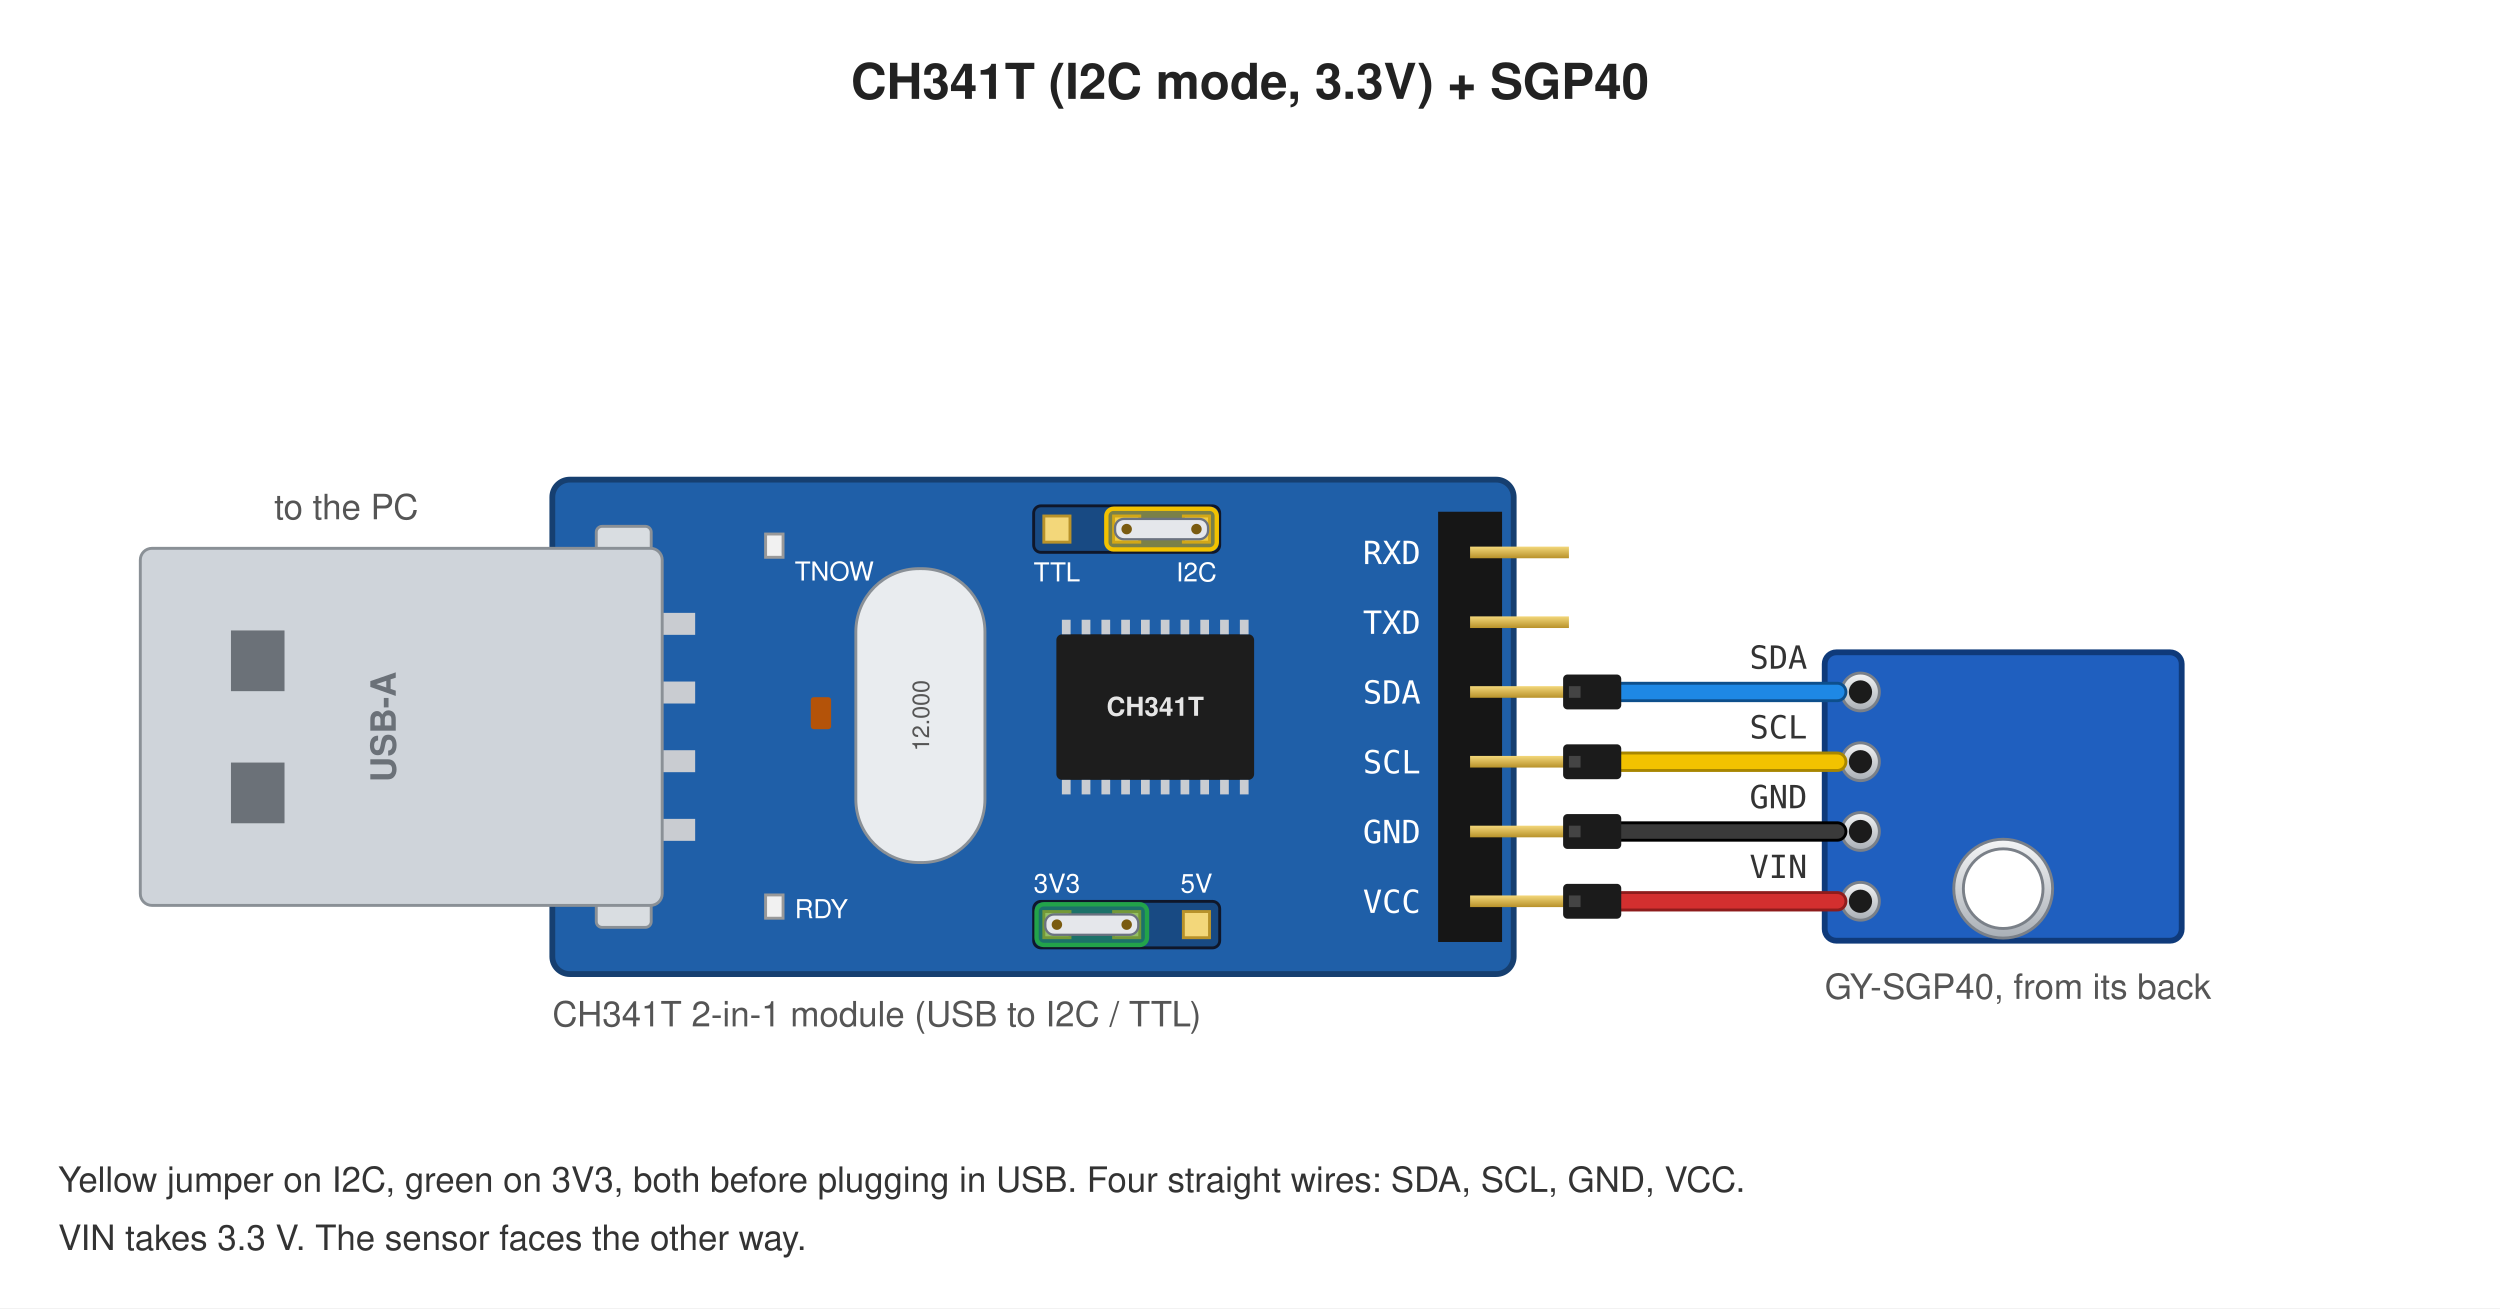
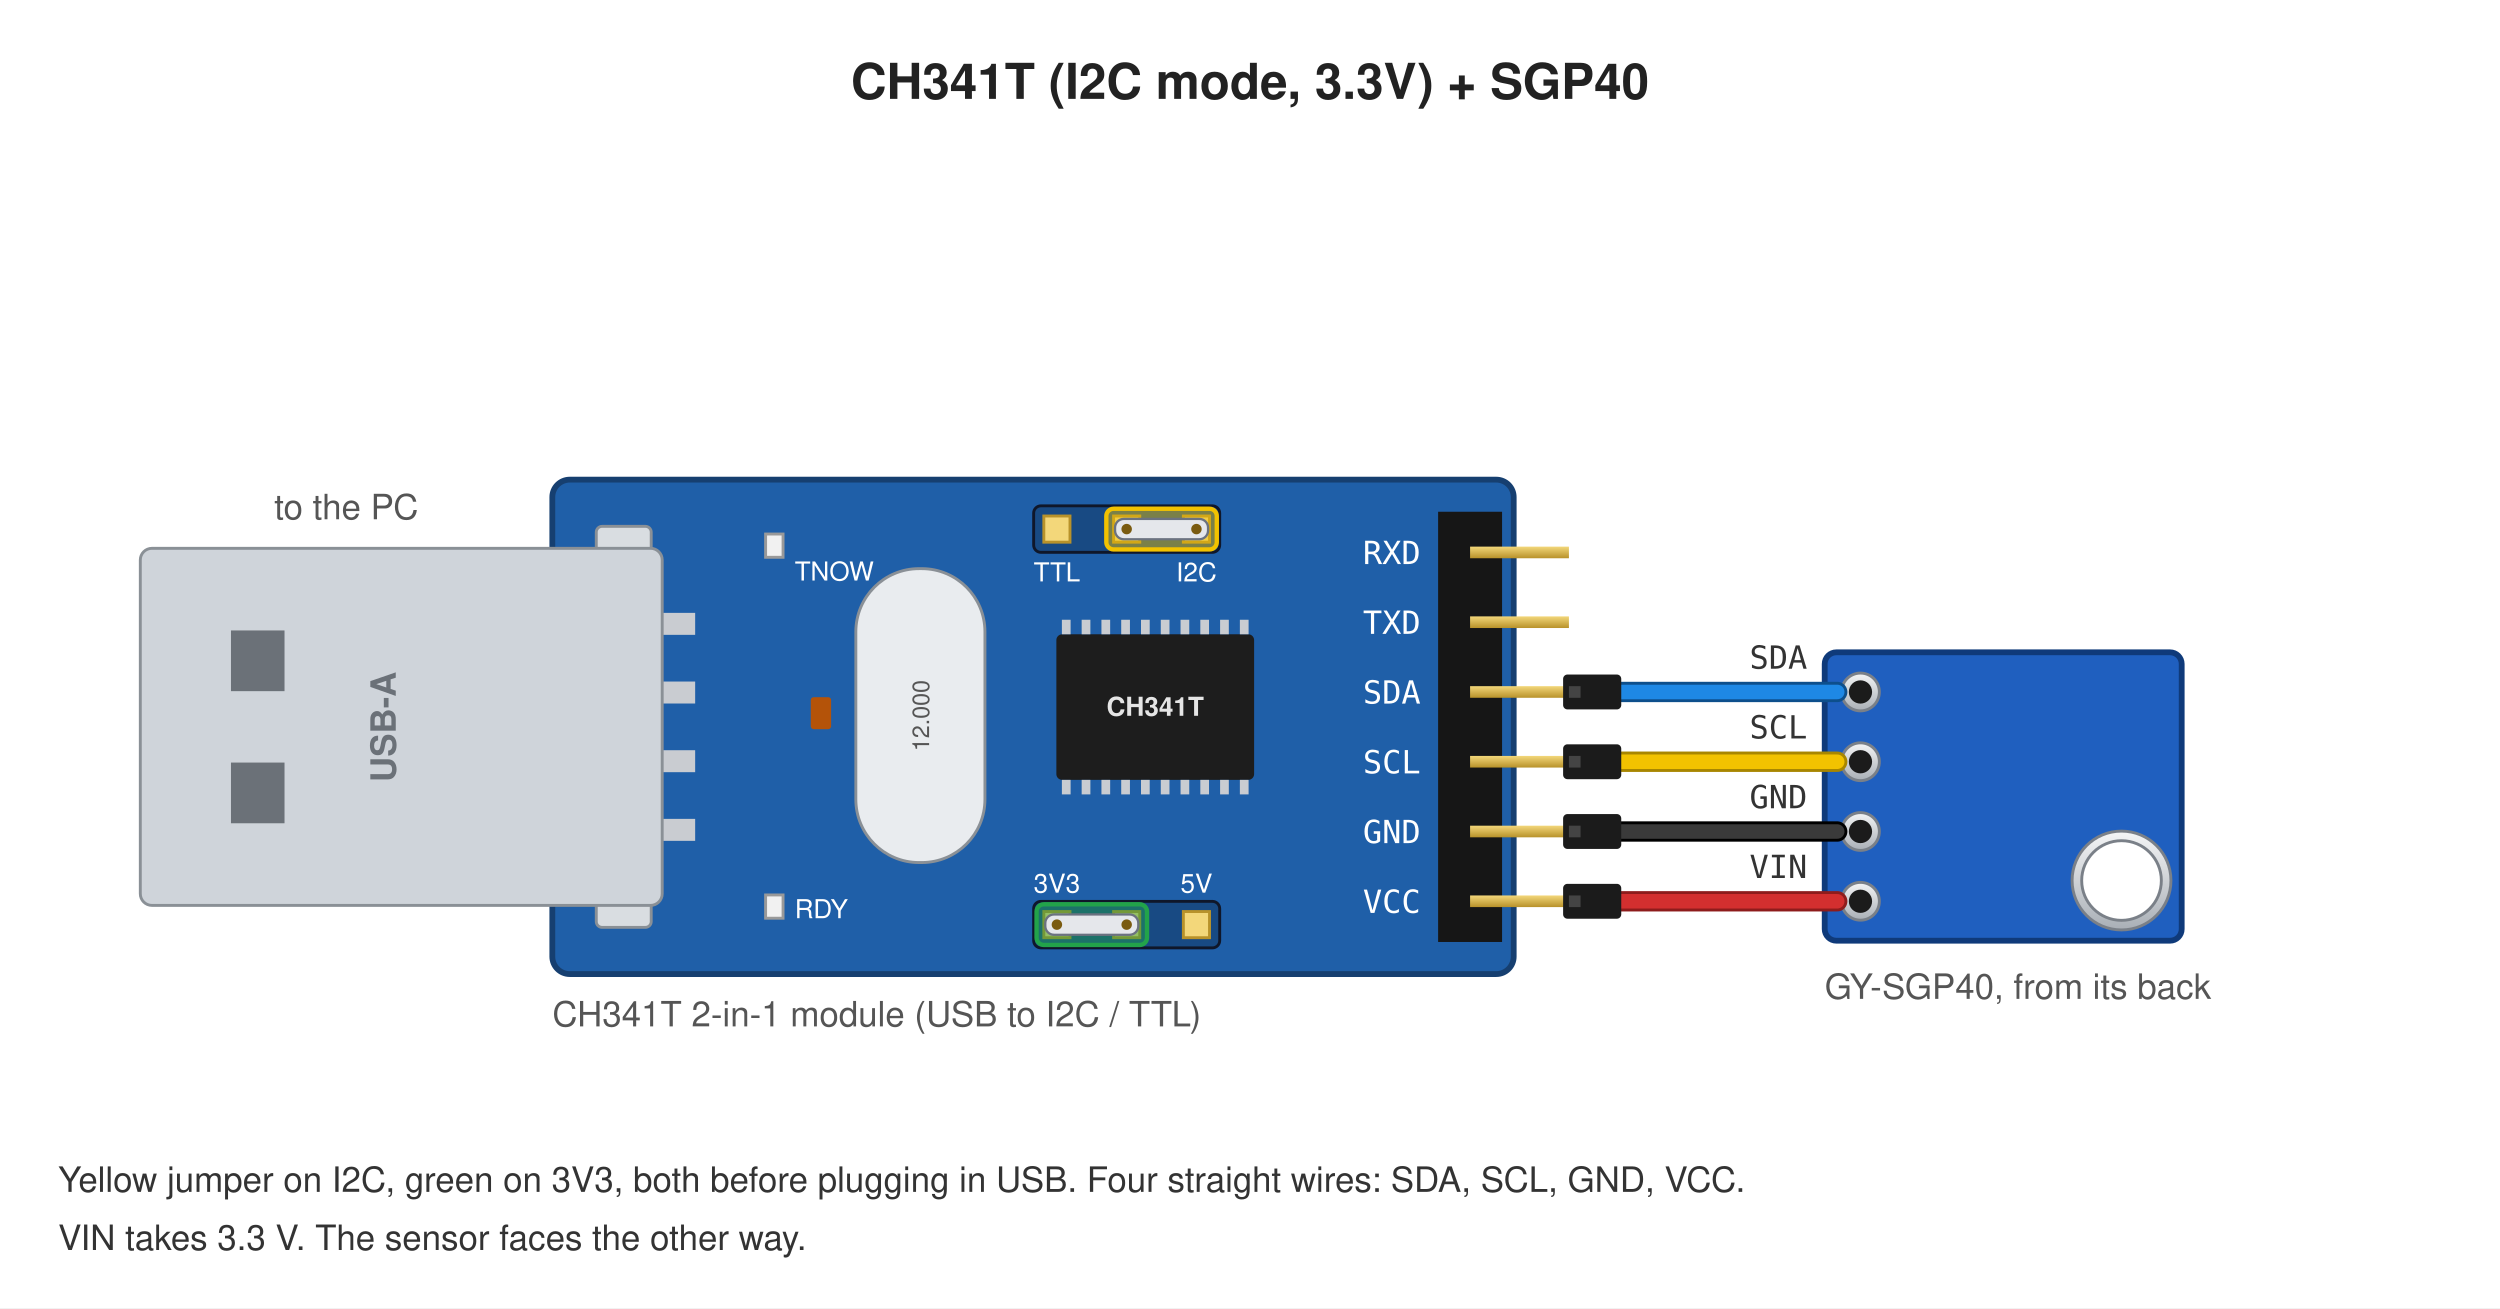
<svg xmlns="http://www.w3.org/2000/svg" viewBox="0 0 860 450" width="860" height="450" font-family="Helvetica, Arial, sans-serif">
  <style>@media (prefers-color-scheme: dark) { .bg { fill-opacity: 0.85 } }</style>
  <defs>
    <linearGradient id="pin" x1="0" y1="0" x2="0" y2="1">
      <stop offset="0" stop-color="#f3d77a" />
      <stop offset="1" stop-color="#b8922a" />
    </linearGradient>
    <linearGradient id="pad" x1="0" y1="0" x2="0" y2="1">
      <stop offset="0" stop-color="#f4f5f6" />
      <stop offset="1" stop-color="#a9afb6" />
    </linearGradient>
    <g id="dupont">
      <rect x="0" y="-6" width="20" height="12" rx="1.5" fill="#1b1b1b" />
      <rect x="2" y="-2" width="4" height="4" fill="#444" />
    </g>
  </defs>
  <rect class="bg" width="860" height="450" fill="#ffffff" />
  <text x="430.0" y="34" text-anchor="middle" font-size="17" font-weight="bold" fill="#222">CH341T (I2C mode, 3.3V) + SGP40</text>
  <text x="119.134" y="178.622" text-anchor="middle" font-size="12" fill="#555">to the PC</text>
  <rect x="190.0" y="165.0" width="330.709" height="170.079" rx="6" fill="#1f5fa8" stroke="#163f70" stroke-width="2" />
  <rect x="205.118" y="181.063" width="18.898" height="9.449" rx="2" fill="#d9dde1" stroke="#8a9096" />
  <rect x="205.118" y="309.567" width="18.898" height="9.449" rx="2" fill="#d9dde1" stroke="#8a9096" />
  <rect x="225.795" y="210.827" width="13.339" height="7.559" fill="#c9ccd1" />
  <rect x="225.795" y="234.449" width="13.339" height="7.559" fill="#c9ccd1" />
  <rect x="225.795" y="258.071" width="13.339" height="7.559" fill="#c9ccd1" />
  <rect x="225.795" y="281.693" width="13.339" height="7.559" fill="#c9ccd1" />
  <rect x="48.268" y="188.622" width="179.528" height="122.835" rx="4" fill="#cfd4da" stroke="#8a9096" />
  <rect x="79.449" y="216.874" width="18.425" height="20.882" fill="#6b7178" />
  <rect x="79.449" y="262.323" width="18.425" height="20.882" fill="#6b7178" />
  <text transform="translate(136.1417 250.0394) rotate(-90)" text-anchor="middle" font-size="12" font-weight="bold" fill="#6b7178">USB-A</text>
  <text x="190.0" y="353.079" font-size="12" fill="#555">CH341T 2-in-1 module (USB to I2C / TTL)</text>
  <rect x="494.709" y="176.039" width="22" height="148.0" fill="#161616" />
  <g fill="url(#pin)">
    <rect x="505.709" y="188.039" width="34.0" height="4" />
    <rect x="505.709" y="212.039" width="34.0" height="4" />
    <rect x="505.709" y="236.039" width="34.0" height="4" />
    <rect x="505.709" y="260.039" width="34.0" height="4" />
    <rect x="505.709" y="284.039" width="34.0" height="4" />
    <rect x="505.709" y="308.039" width="34.0" height="4" />
  </g>
  <g font-size="11" fill="#fff" font-family="Menlo, Consolas, monospace" text-anchor="end">
    <text x="488.709" y="194.039">RXD</text>
    <text x="488.709" y="218.039">TXD</text>
    <text x="488.709" y="242.039">SDA</text>
    <text x="488.709" y="266.039">SCL</text>
    <text x="488.709" y="290.039">GND</text>
    <text x="488.709" y="314.039">VCC</text>
  </g>
  <rect x="363.386" y="218.197" width="68.031" height="50.079" rx="2" fill="#1d1d1d" />
  <rect x="365.287" y="213.197" width="3" height="5" fill="#c9ccd1" />
  <rect x="365.287" y="268.276" width="3" height="5" fill="#c9ccd1" />
  <rect x="372.091" y="213.197" width="3" height="5" fill="#c9ccd1" />
  <rect x="372.091" y="268.276" width="3" height="5" fill="#c9ccd1" />
  <rect x="378.894" y="213.197" width="3" height="5" fill="#c9ccd1" />
  <rect x="378.894" y="268.276" width="3" height="5" fill="#c9ccd1" />
  <rect x="385.697" y="213.197" width="3" height="5" fill="#c9ccd1" />
  <rect x="385.697" y="268.276" width="3" height="5" fill="#c9ccd1" />
  <rect x="392.5" y="213.197" width="3" height="5" fill="#c9ccd1" />
  <rect x="392.5" y="268.276" width="3" height="5" fill="#c9ccd1" />
  <rect x="399.303" y="213.197" width="3" height="5" fill="#c9ccd1" />
  <rect x="399.303" y="268.276" width="3" height="5" fill="#c9ccd1" />
  <rect x="406.106" y="213.197" width="3" height="5" fill="#c9ccd1" />
  <rect x="406.106" y="268.276" width="3" height="5" fill="#c9ccd1" />
  <rect x="412.909" y="213.197" width="3" height="5" fill="#c9ccd1" />
  <rect x="412.909" y="268.276" width="3" height="5" fill="#c9ccd1" />
  <rect x="419.713" y="213.197" width="3" height="5" fill="#c9ccd1" />
  <rect x="419.713" y="268.276" width="3" height="5" fill="#c9ccd1" />
  <rect x="426.516" y="213.197" width="3" height="5" fill="#c9ccd1" />
  <rect x="426.516" y="268.276" width="3" height="5" fill="#c9ccd1" />
  <text x="397.402" y="246.236" text-anchor="middle" font-size="9" font-weight="bold" fill="#e5e5e5">CH341T</text>
  <rect x="294.409" y="195.614" width="44.409" height="101.102" rx="21.732" fill="#e9ecef" stroke="#8a9096" />
  <text transform="translate(319.6142 246.1654) rotate(-90)" text-anchor="middle" font-size="8" fill="#555">12.000</text>
  <rect x="278.906" y="239.835" width="7" height="11" rx="1" fill="#b45309" />
  <rect x="355.575" y="174.008" width="64" height="16" rx="2.5" fill="#000" fill-opacity="0.22" stroke="#0f172a" stroke-width="1" />
  <rect x="407.075" y="177.508" width="9" height="9" fill="#f3d77a" stroke="#b8922a" />
  <rect x="383.075" y="177.508" width="9" height="9" fill="#f3d77a" stroke="#b8922a" />
  <rect x="359.075" y="177.508" width="9" height="9" fill="#f3d77a" stroke="#b8922a" />
  <rect x="380.575" y="175.008" width="38" height="14" rx="2.5" fill="#f2c200" fill-opacity="0.45" stroke="#f2c200" stroke-width="1.5" />
  <rect x="383.575" y="178.508" width="32" height="7" rx="3" fill="#e5e7eb" stroke="#6b7280" stroke-width="0.8" />
  <circle cx="387.575" cy="182.008" r="1.8" fill="#7a5b10" />
  <circle cx="411.575" cy="182.008" r="1.8" fill="#7a5b10" />
  <rect x="355.575" y="310.071" width="64" height="16" rx="2.5" fill="#000" fill-opacity="0.22" stroke="#0f172a" stroke-width="1" />
  <rect x="407.075" y="313.571" width="9" height="9" fill="#f3d77a" stroke="#b8922a" />
  <rect x="383.075" y="313.571" width="9" height="9" fill="#f3d77a" stroke="#b8922a" />
  <rect x="359.075" y="313.571" width="9" height="9" fill="#f3d77a" stroke="#b8922a" />
  <rect x="356.575" y="311.071" width="38" height="14" rx="2.5" fill="#22a34a" fill-opacity="0.45" stroke="#22a34a" stroke-width="1.5" />
  <rect x="359.575" y="314.571" width="32" height="7" rx="3" fill="#e5e7eb" stroke="#6b7280" stroke-width="0.8" />
  <circle cx="363.575" cy="318.071" r="1.8" fill="#7a5b10" />
  <circle cx="387.575" cy="318.071" r="1.8" fill="#7a5b10" />
  <text x="411.575" y="200.008" text-anchor="middle" font-size="9" fill="#fff">I2C</text>
  <text x="363.575" y="200.008" text-anchor="middle" font-size="9" fill="#fff">TTL</text>
  <text x="411.575" y="307.071" text-anchor="middle" font-size="9" fill="#fff">5V</text>
  <text x="363.575" y="307.071" text-anchor="middle" font-size="9" fill="#fff">3V3</text>
  <rect x="263.37" y="183.709" width="6" height="8" fill="#f1f1f1" stroke="#999" />
  <text x="273.37" y="199.709" font-size="9" fill="#fff">TNOW</text>
  <rect x="263.37" y="307.866" width="6" height="8" fill="#f1f1f1" stroke="#999" />
  <text x="273.37" y="315.866" font-size="9" fill="#fff">RDY</text>
  <rect x="627.7" y="224.4" width="122.8" height="99.2" rx="4" fill="#1f5fbf" stroke="#0f3a7a" stroke-width="2" />
-   <circle cx="689.1" cy="305.7" r="17.0" fill="url(#pad)" stroke="#7a8088" />
-   <circle cx="689.1" cy="305.7" r="13.7" fill="#ffffff" stroke="#7a8088" />
+   <circle cx="729.8" cy="302.9" r="17.0" fill="url(#pad)" stroke="#7a8088" />
+   <circle cx="729.8" cy="302.9" r="13.7" fill="#ffffff" stroke="#7a8088" />
  <circle cx="640" cy="238.039" r="6.5" fill="url(#pad)" stroke="#7a8088" />
  <circle cx="640" cy="262.039" r="6.5" fill="url(#pad)" stroke="#7a8088" />
  <circle cx="640" cy="286.039" r="6.5" fill="url(#pad)" stroke="#7a8088" />
  <circle cx="640" cy="310.039" r="6.5" fill="url(#pad)" stroke="#7a8088" />
  <g font-size="11" fill="#333" font-family="Menlo, Consolas, monospace">
    <text x="621.7" y="230.039" text-anchor="end">SDA</text>
    <text x="621.7" y="254.039" text-anchor="end">SCL</text>
    <text x="621.7" y="278.039" text-anchor="end">GND</text>
    <text x="621.7" y="302.039" text-anchor="end">VIN</text>
  </g>
  <g stroke-linecap="round" stroke-linejoin="round" fill="none">
    <path d="M557.709 238.039 H632" stroke="#0d4f8c" stroke-width="7" />
    <path d="M557.709 238.039 H632" stroke="#1e88e5" stroke-width="5" />
    <path d="M557.709 262.039 H632" stroke="#a88600" stroke-width="7" />
    <path d="M557.709 262.039 H632" stroke="#f2c200" stroke-width="5" />
    <path d="M557.709 286.039 H632" stroke="#000" stroke-width="7" />
    <path d="M557.709 286.039 H632" stroke="#3a3a3a" stroke-width="5" />
    <path d="M557.709 310.039 H632" stroke="#8e1c1c" stroke-width="7" />
    <path d="M557.709 310.039 H632" stroke="#d32f2f" stroke-width="5" />
  </g>
  <use href="#dupont" x="537.709" y="238.039" />
  <use href="#dupont" x="537.709" y="262.039" />
  <use href="#dupont" x="537.709" y="286.039" />
  <use href="#dupont" x="537.709" y="310.039" />
  <circle cx="640" cy="238.039" r="4" fill="#1b1b1b" />
  <circle cx="640" cy="262.039" r="4" fill="#1b1b1b" />
  <circle cx="640" cy="286.039" r="4" fill="#1b1b1b" />
  <circle cx="640" cy="310.039" r="4" fill="#1b1b1b" />
  <text x="627.7" y="343.6" font-size="12" fill="#555">GY-SGP40, from its back</text>
  <g font-size="12" fill="#333">
    <text x="20" y="410">Yellow jumper on I2C, green on 3V3, both before plugging in USB. Four straight wires: SDA, SCL, GND, VCC.</text>
    <text x="20" y="430">VIN takes 3.3 V. The sensor faces the other way.</text>
  </g>
</svg>
